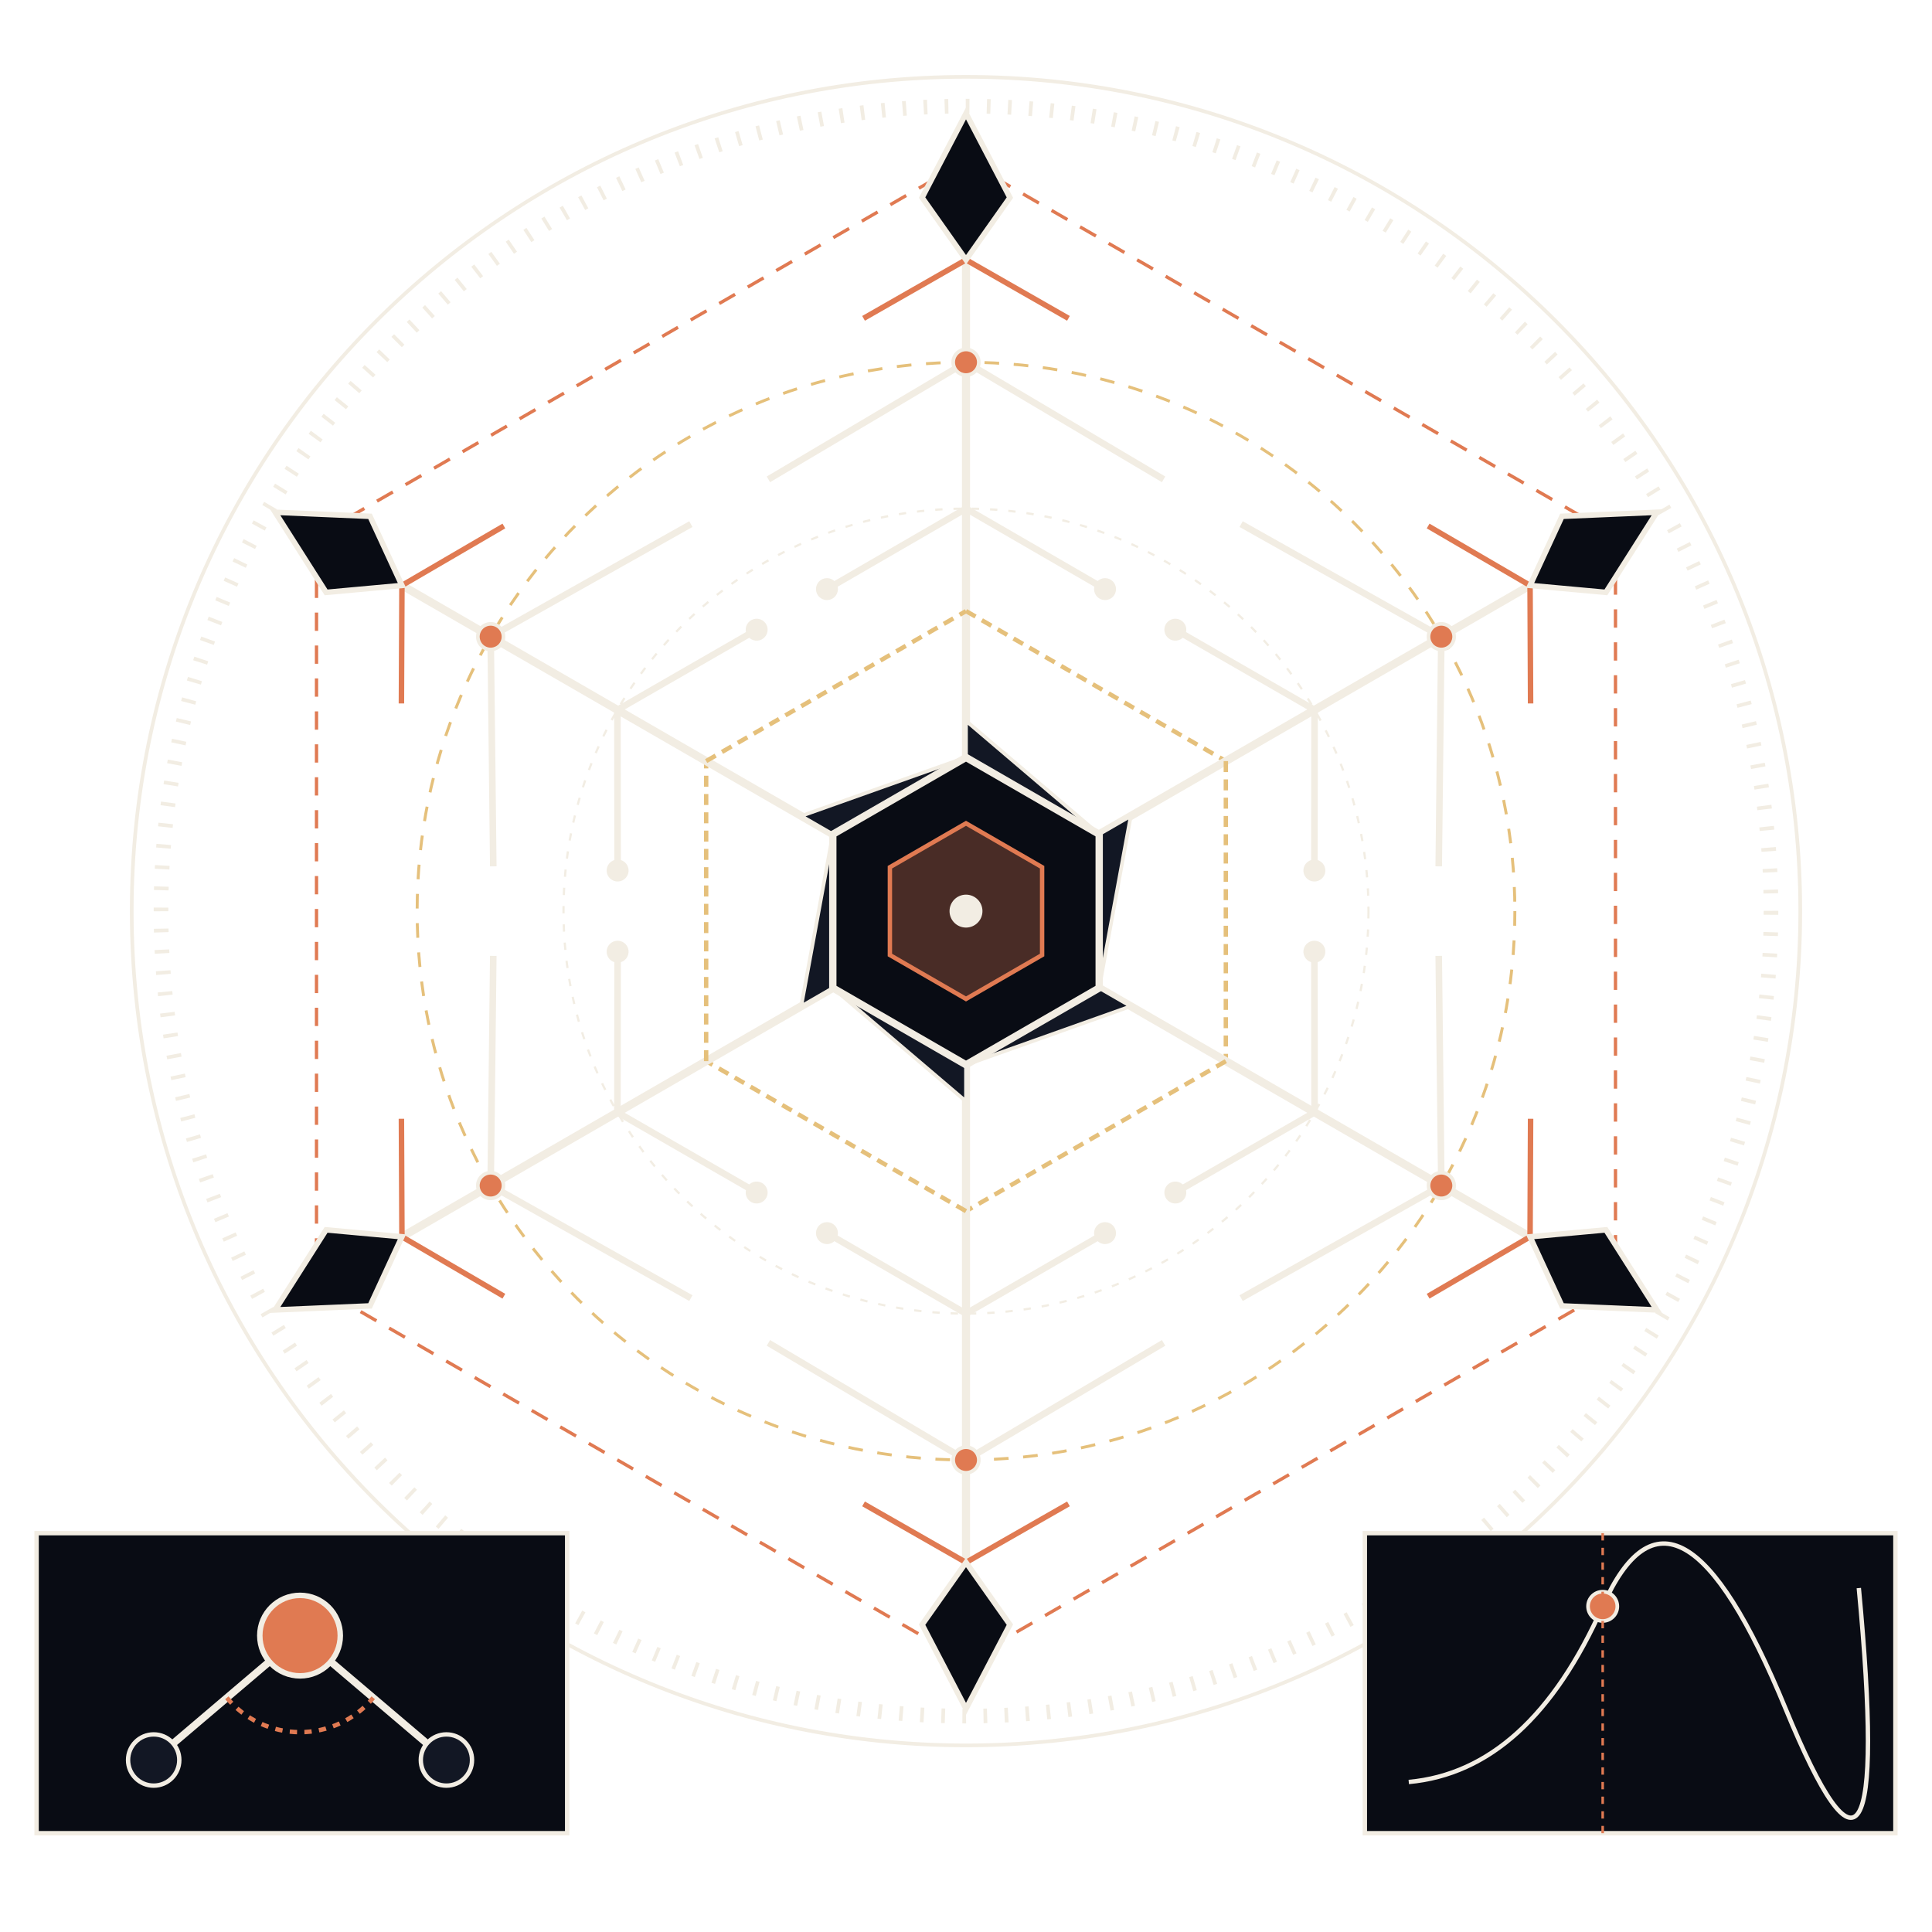
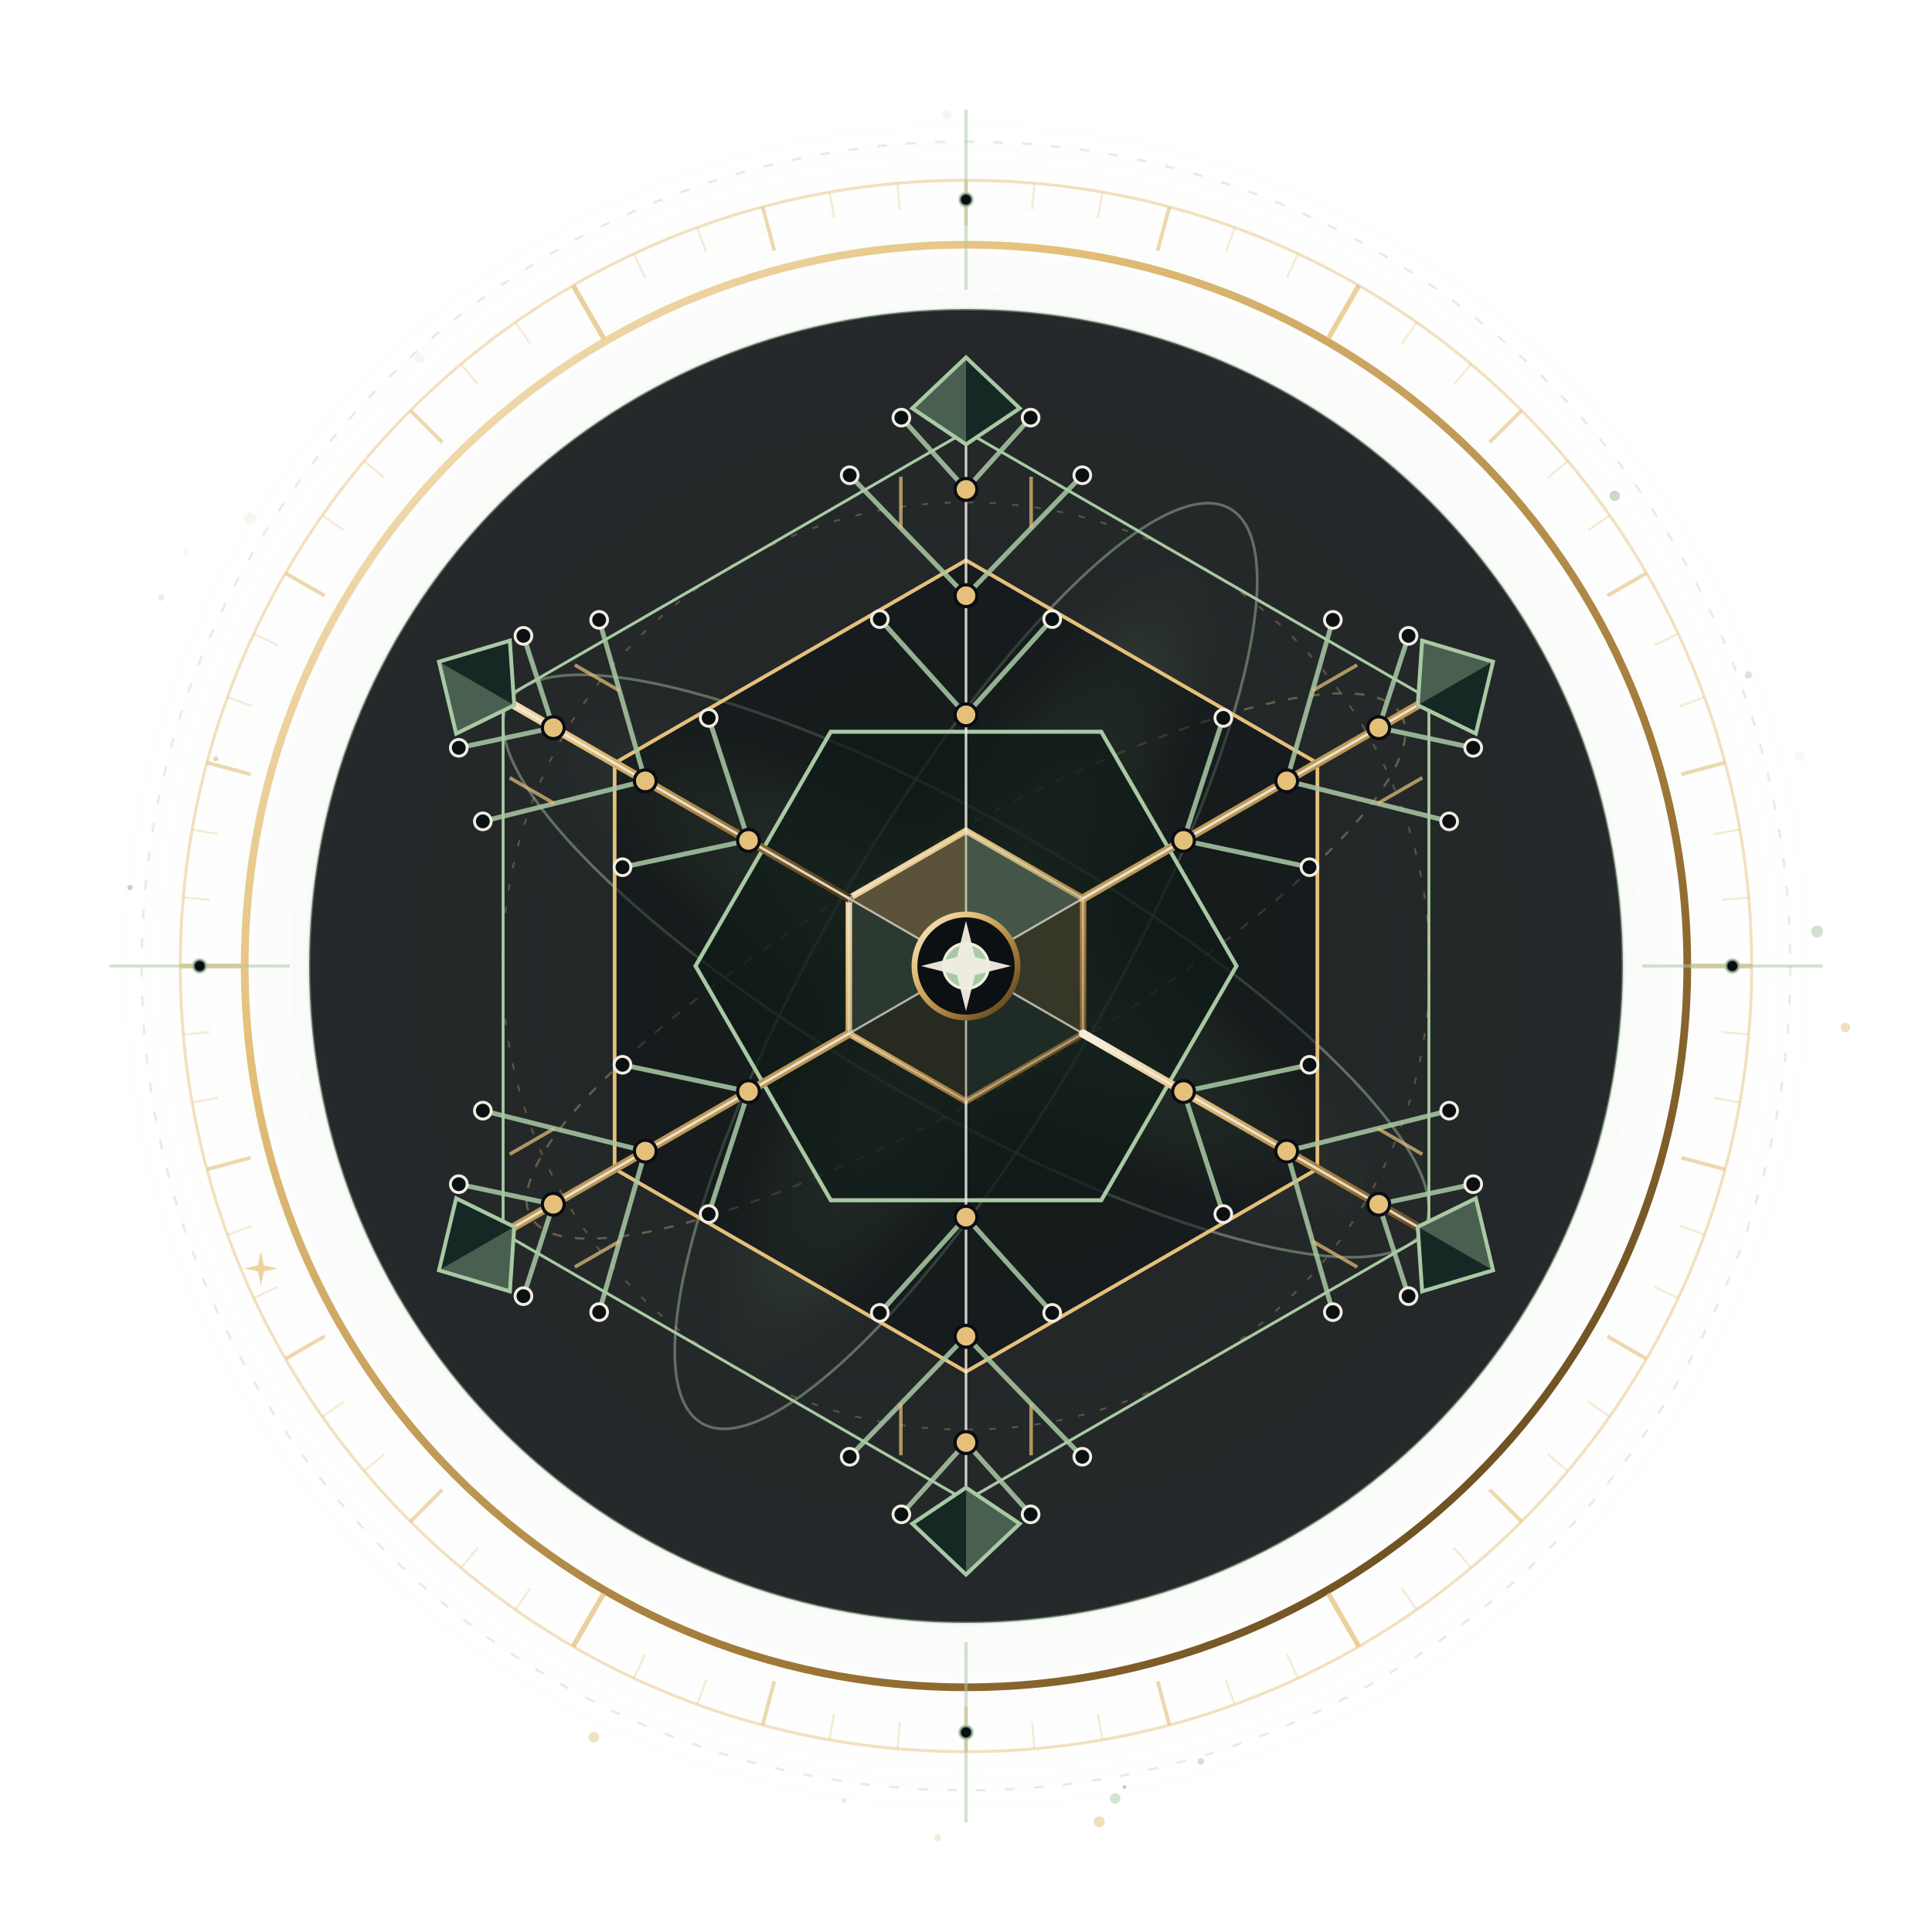
- <svg xmlns="http://www.w3.org/2000/svg" viewBox="36 36 528 528" width="100%" height="100%">
+ <svg xmlns="http://www.w3.org/2000/svg" viewBox="0 0 600 600">
  <defs>
-     <g id="dendrite-arm">
-       <line x1="0" y1="0" x2="0" y2="-205" stroke="#F2EDE3" stroke-width="2.2" />
-       <polygon points="0,-42 36.4,-21 0,-52" fill="#121724" stroke="#F2EDE3" stroke-width="1" />
-       <line x1="0" y1="-82" x2="71" y2="-41" stroke="#E5C07B" stroke-width="1.2" stroke-dasharray="3 2" />
-       <polyline points="-38,-88 0,-110 38,-88" fill="none" stroke="#F2EDE3" stroke-width="1.8" />
-       <polyline points="-54,-118 0,-150 54,-118" fill="none" stroke="#F2EDE3" stroke-width="1.8" />
-       <polyline points="-28,-162 0,-178 28,-162" fill="none" stroke="#E07A52" stroke-width="1.5" />
-       <polygon points="0,-218 12,-195 0,-178 -12,-195" fill="#090C14" stroke="#F2EDE3" stroke-width="1.5" />
-       <circle cx="0" cy="-150" r="3.5" fill="#E07A52" />
-       <circle cx="38" cy="-88" r="2.5" fill="#F2EDE3" />
-       <circle cx="-38" cy="-88" r="2.5" fill="#F2EDE3" />
-     </g>
+     <linearGradient id="dendrite-brass" x1="0%" y1="0%" x2="100%" y2="100%">
+       <stop offset="0%" stop-color="#FAF0DC" />
+       <stop offset="28%" stop-color="#E5C07B" />
+       <stop offset="68%" stop-color="#9E7636" />
+       <stop offset="100%" stop-color="#4A3514" />
+     </linearGradient>
+     <linearGradient id="dendrite-brass-v" x1="0%" y1="0%" x2="0%" y2="100%">
+       <stop offset="0%" stop-color="#F7E8C8" />
+       <stop offset="45%" stop-color="#DFB870" />
+       <stop offset="100%" stop-color="#6F5122" />
+     </linearGradient>
+     <linearGradient id="dendrite-brass-h" x1="0%" y1="50%" x2="100%" y2="50%">
+       <stop offset="0%" stop-color="#6A4D20" />
+       <stop offset="22%" stop-color="#DFB870" />
+       <stop offset="50%" stop-color="#FAF0DC" />
+       <stop offset="78%" stop-color="#C89E54" />
+       <stop offset="100%" stop-color="#533B16" />
+     </linearGradient>
+     <linearGradient id="dendrite-dark-metal" x1="0%" y1="0%" x2="100%" y2="100%">
+       <stop offset="0%" stop-color="#1A2030" />
+       <stop offset="50%" stop-color="#0D111A" />
+       <stop offset="100%" stop-color="#06080D" />
+     </linearGradient>
+     <linearGradient id="dendrite-silver" x1="0%" y1="0%" x2="100%" y2="100%">
+       <stop offset="0%" stop-color="#F2EDE3" />
+       <stop offset="55%" stop-color="#B8B2A6" />
+       <stop offset="100%" stop-color="#56524A" />
+     </linearGradient>
+     <radialGradient id="dendrite-glow-brass" cx="50%" cy="50%" r="50%">
+       <stop offset="0%" stop-color="#E5C07B" stop-opacity="0.28" />
+       <stop offset="48%" stop-color="#E5C07B" stop-opacity="0.09" />
+       <stop offset="100%" stop-color="#E5C07B" stop-opacity="0" />
+     </radialGradient>
+     <radialGradient id="dendrite-glow-cyan" cx="50%" cy="50%" r="50%">
+       <stop offset="0%" stop-color="#8FBFE0" stop-opacity="0.30" />
+       <stop offset="50%" stop-color="#5B8EB3" stop-opacity="0.10" />
+       <stop offset="100%" stop-color="#8FBFE0" stop-opacity="0" />
+     </radialGradient>
+     <radialGradient id="dendrite-glow-sage" cx="50%" cy="50%" r="50%">
+       <stop offset="0%" stop-color="#A9C9A4" stop-opacity="0.28" />
+       <stop offset="50%" stop-color="#6F9A69" stop-opacity="0.09" />
+       <stop offset="100%" stop-color="#A9C9A4" stop-opacity="0" />
+     </radialGradient>
+     <radialGradient id="dendrite-glow-ember" cx="50%" cy="50%" r="50%">
+       <stop offset="0%" stop-color="#E07A52" stop-opacity="0.32" />
+       <stop offset="50%" stop-color="#A84A28" stop-opacity="0.10" />
+       <stop offset="100%" stop-color="#E07A52" stop-opacity="0" />
+     </radialGradient>
+     <pattern id="dendrite-hatch" width="7" height="7" patternUnits="userSpaceOnUse" patternTransform="rotate(35)">
+       <line x1="0" y1="0" x2="0" y2="7" stroke="#E5C07B" stroke-width="0.55" stroke-opacity="0.22" />
+     </pattern>
+     <pattern id="dendrite-hatch-fine" width="5" height="5" patternUnits="userSpaceOnUse" patternTransform="rotate(-40)">
+       <line x1="0" y1="0" x2="0" y2="5" stroke="#F2EDE3" stroke-width="0.45" stroke-opacity="0.16" />
+     </pattern>
+     <filter id="dendrite-softglow" x="-25%" y="-25%" width="150%" height="150%">
+       <feGaussianBlur stdDeviation="3.5" result="b" />
+       <feMerge>
+         <feMergeNode in="b" />
+         <feMergeNode in="SourceGraphic" />
+       </feMerge>
+     </filter>
+     <radialGradient id="dendrite-orbital" cx="50%" cy="50%" r="50%">
+       <stop offset="0%" stop-color="#A9C9A4" stop-opacity="0.38" />
+       <stop offset="65%" stop-color="#6F9A69" stop-opacity="0.14" />
+       <stop offset="100%" stop-color="#090C14" stop-opacity="0" />
+     </radialGradient>
  </defs>
-   <g transform="translate(300, 285)" fill="none" stroke="#F2EDE3">
-     <circle cx="0" cy="0" r="228" stroke-width="1" />
-     <circle cx="0" cy="0" r="220" stroke-width="4" stroke-dasharray="1 4.76" />
-     <circle cx="0" cy="0" r="150" stroke="#E5C07B" stroke-width="0.8" stroke-dasharray="4 4" />
-     <circle cx="0" cy="0" r="110" stroke-width="0.6" stroke-dasharray="2 3" />
-     <polygon points="0,-205 177.5,-102.5 177.5,102.5 0,205 -177.5,102.5 -177.5,-102.5" stroke="#E07A52" stroke-width="0.9" stroke-dasharray="5 4" />
-     <use href="#dendrite-arm" transform="rotate(0)" />
-     <use href="#dendrite-arm" transform="rotate(60)" />
-     <use href="#dendrite-arm" transform="rotate(120)" />
-     <use href="#dendrite-arm" transform="rotate(180)" />
-     <use href="#dendrite-arm" transform="rotate(240)" />
-     <use href="#dendrite-arm" transform="rotate(300)" />
-     <polygon points="0,-42 36.4,-21 36.4,21 0,42 -36.4,21 -36.4,-21" fill="#090C14" stroke="#F2EDE3" stroke-width="2" />
-     <polygon points="0,-24 20.8,-12 20.8,12 0,24 -20.8,12 -20.8,-12" fill="#E07A52" fill-opacity="0.3" stroke="#E07A52" stroke-width="1.2" />
-     <circle cx="0" cy="0" r="4" fill="#F2EDE3" />
+   <circle cx="300" cy="300" r="274" fill="url(#dendrite-glow-sage)" />
+   <circle cx="300" cy="300" r="210" fill="url(#dendrite-glow-brass)" />
+   <circle cx="300" cy="300" r="256" fill="none" stroke="#A9C9A4" stroke-width="0.75" stroke-opacity="0.30" stroke-dasharray="3 6" />
+   <circle cx="300" cy="300" r="244" fill="none" stroke="#E5C07B" stroke-width="0.9" stroke-opacity="0.48" />
+   <circle cx="300" cy="300" r="224" fill="none" stroke="url(#dendrite-brass)" stroke-width="2.4" />
+   <circle cx="300" cy="300" r="204" fill="#080D0F" fill-opacity="0.88" stroke="#A9C9A4" stroke-width="0.8" stroke-opacity="0.42" />
+   <line x1="525" y1="300" x2="544" y2="300" stroke="#E5C07B" stroke-width="1.55" stroke-opacity="0.72" />
+   <line x1="534.98" y1="320.56" x2="543.07" y2="321.27" stroke="#E5C07B" stroke-width="0.65" stroke-opacity="0.32" />
+   <line x1="532.3" y1="340.96" x2="540.29" y2="342.37" stroke="#E5C07B" stroke-width="0.65" stroke-opacity="0.32" />
+   <line x1="522.16" y1="359.53" x2="535.69" y2="363.15" stroke="#E5C07B" stroke-width="1.15" stroke-opacity="0.61" />
+   <line x1="521.65" y1="380.68" x2="529.28" y2="383.45" stroke="#E5C07B" stroke-width="0.65" stroke-opacity="0.32" />
+   <line x1="513.78" y1="399.69" x2="521.14" y2="403.12" stroke="#E5C07B" stroke-width="0.65" stroke-opacity="0.32" />
+   <line x1="499.19" y1="415" x2="511.31" y2="422" stroke="#E5C07B" stroke-width="1.15" stroke-opacity="0.61" />
+   <line x1="493.22" y1="435.3" x2="499.87" y2="439.95" stroke="#E5C07B" stroke-width="0.65" stroke-opacity="0.32" />
+   <line x1="480.69" y1="451.62" x2="486.91" y2="456.84" stroke="#E5C07B" stroke-width="0.65" stroke-opacity="0.32" />
+   <line x1="462.63" y1="462.63" x2="472.53" y2="472.53" stroke="#E5C07B" stroke-width="1.15" stroke-opacity="0.61" />
+   <line x1="451.62" y1="480.69" x2="456.84" y2="486.91" stroke="#E5C07B" stroke-width="0.65" stroke-opacity="0.32" />
+   <line x1="435.3" y1="493.22" x2="439.95" y2="499.87" stroke="#E5C07B" stroke-width="0.65" stroke-opacity="0.32" />
+   <line x1="412.5" y1="494.86" x2="422" y2="511.31" stroke="#E5C07B" stroke-width="1.55" stroke-opacity="0.72" />
+   <line x1="399.69" y1="513.78" x2="403.12" y2="521.14" stroke="#E5C07B" stroke-width="0.65" stroke-opacity="0.32" />
+   <line x1="380.68" y1="521.65" x2="383.45" y2="529.28" stroke="#E5C07B" stroke-width="0.65" stroke-opacity="0.32" />
+   <line x1="359.53" y1="522.16" x2="363.15" y2="535.69" stroke="#E5C07B" stroke-width="1.15" stroke-opacity="0.61" />
+   <line x1="340.96" y1="532.3" x2="342.37" y2="540.29" stroke="#E5C07B" stroke-width="0.65" stroke-opacity="0.32" />
+   <line x1="320.56" y1="534.98" x2="321.27" y2="543.07" stroke="#E5C07B" stroke-width="0.65" stroke-opacity="0.32" />
+   <line x1="300" y1="530" x2="300" y2="544" stroke="#E5C07B" stroke-width="1.15" stroke-opacity="0.61" />
+   <line x1="279.44" y1="534.98" x2="278.73" y2="543.07" stroke="#E5C07B" stroke-width="0.65" stroke-opacity="0.32" />
+   <line x1="259.04" y1="532.3" x2="257.63" y2="540.29" stroke="#E5C07B" stroke-width="0.65" stroke-opacity="0.32" />
+   <line x1="240.47" y1="522.16" x2="236.85" y2="535.69" stroke="#E5C07B" stroke-width="1.15" stroke-opacity="0.61" />
+   <line x1="219.32" y1="521.65" x2="216.55" y2="529.28" stroke="#E5C07B" stroke-width="0.65" stroke-opacity="0.32" />
+   <line x1="200.31" y1="513.78" x2="196.88" y2="521.14" stroke="#E5C07B" stroke-width="0.65" stroke-opacity="0.32" />
+   <line x1="187.5" y1="494.86" x2="178" y2="511.31" stroke="#E5C07B" stroke-width="1.55" stroke-opacity="0.72" />
+   <line x1="164.7" y1="493.22" x2="160.05" y2="499.87" stroke="#E5C07B" stroke-width="0.65" stroke-opacity="0.32" />
+   <line x1="148.38" y1="480.69" x2="143.16" y2="486.91" stroke="#E5C07B" stroke-width="0.65" stroke-opacity="0.32" />
+   <line x1="137.37" y1="462.63" x2="127.47" y2="472.53" stroke="#E5C07B" stroke-width="1.15" stroke-opacity="0.61" />
+   <line x1="119.31" y1="451.62" x2="113.09" y2="456.84" stroke="#E5C07B" stroke-width="0.65" stroke-opacity="0.32" />
+   <line x1="106.78" y1="435.3" x2="100.13" y2="439.95" stroke="#E5C07B" stroke-width="0.65" stroke-opacity="0.32" />
+   <line x1="100.81" y1="415" x2="88.69" y2="422" stroke="#E5C07B" stroke-width="1.15" stroke-opacity="0.61" />
+   <line x1="86.22" y1="399.69" x2="78.86" y2="403.12" stroke="#E5C07B" stroke-width="0.65" stroke-opacity="0.32" />
+   <line x1="78.35" y1="380.68" x2="70.72" y2="383.45" stroke="#E5C07B" stroke-width="0.65" stroke-opacity="0.32" />
+   <line x1="77.84" y1="359.53" x2="64.31" y2="363.15" stroke="#E5C07B" stroke-width="1.15" stroke-opacity="0.61" />
+   <line x1="67.7" y1="340.96" x2="59.71" y2="342.37" stroke="#E5C07B" stroke-width="0.65" stroke-opacity="0.32" />
+   <line x1="65.02" y1="320.56" x2="56.93" y2="321.27" stroke="#E5C07B" stroke-width="0.65" stroke-opacity="0.32" />
+   <line x1="75" y1="300" x2="56" y2="300" stroke="#E5C07B" stroke-width="1.55" stroke-opacity="0.72" />
+   <line x1="65.02" y1="279.44" x2="56.93" y2="278.73" stroke="#E5C07B" stroke-width="0.65" stroke-opacity="0.32" />
+   <line x1="67.7" y1="259.04" x2="59.71" y2="257.63" stroke="#E5C07B" stroke-width="0.65" stroke-opacity="0.32" />
+   <line x1="77.84" y1="240.47" x2="64.31" y2="236.85" stroke="#E5C07B" stroke-width="1.15" stroke-opacity="0.61" />
+   <line x1="78.35" y1="219.32" x2="70.72" y2="216.55" stroke="#E5C07B" stroke-width="0.65" stroke-opacity="0.32" />
+   <line x1="86.22" y1="200.31" x2="78.86" y2="196.88" stroke="#E5C07B" stroke-width="0.65" stroke-opacity="0.32" />
+   <line x1="100.81" y1="185" x2="88.69" y2="178" stroke="#E5C07B" stroke-width="1.15" stroke-opacity="0.61" />
+   <line x1="106.78" y1="164.7" x2="100.13" y2="160.05" stroke="#E5C07B" stroke-width="0.65" stroke-opacity="0.32" />
+   <line x1="119.31" y1="148.38" x2="113.09" y2="143.16" stroke="#E5C07B" stroke-width="0.65" stroke-opacity="0.32" />
+   <line x1="137.37" y1="137.37" x2="127.47" y2="127.47" stroke="#E5C07B" stroke-width="1.15" stroke-opacity="0.61" />
+   <line x1="148.38" y1="119.31" x2="143.16" y2="113.09" stroke="#E5C07B" stroke-width="0.65" stroke-opacity="0.32" />
+   <line x1="164.7" y1="106.78" x2="160.05" y2="100.13" stroke="#E5C07B" stroke-width="0.65" stroke-opacity="0.32" />
+   <line x1="187.5" y1="105.14" x2="178" y2="88.69" stroke="#E5C07B" stroke-width="1.55" stroke-opacity="0.72" />
+   <line x1="200.31" y1="86.22" x2="196.88" y2="78.86" stroke="#E5C07B" stroke-width="0.65" stroke-opacity="0.32" />
+   <line x1="219.32" y1="78.35" x2="216.55" y2="70.72" stroke="#E5C07B" stroke-width="0.65" stroke-opacity="0.32" />
+   <line x1="240.47" y1="77.84" x2="236.85" y2="64.31" stroke="#E5C07B" stroke-width="1.15" stroke-opacity="0.61" />
+   <line x1="259.04" y1="67.7" x2="257.63" y2="59.71" stroke="#E5C07B" stroke-width="0.65" stroke-opacity="0.32" />
+   <line x1="279.44" y1="65.02" x2="278.73" y2="56.93" stroke="#E5C07B" stroke-width="0.65" stroke-opacity="0.32" />
+   <line x1="300" y1="70" x2="300" y2="56" stroke="#E5C07B" stroke-width="1.15" stroke-opacity="0.61" />
+   <line x1="320.56" y1="65.02" x2="321.27" y2="56.93" stroke="#E5C07B" stroke-width="0.65" stroke-opacity="0.32" />
+   <line x1="340.96" y1="67.7" x2="342.37" y2="59.71" stroke="#E5C07B" stroke-width="0.65" stroke-opacity="0.32" />
+   <line x1="359.53" y1="77.84" x2="363.15" y2="64.31" stroke="#E5C07B" stroke-width="1.15" stroke-opacity="0.61" />
+   <line x1="380.68" y1="78.35" x2="383.45" y2="70.72" stroke="#E5C07B" stroke-width="0.65" stroke-opacity="0.32" />
+   <line x1="399.69" y1="86.22" x2="403.12" y2="78.86" stroke="#E5C07B" stroke-width="0.65" stroke-opacity="0.32" />
+   <line x1="412.5" y1="105.14" x2="422" y2="88.69" stroke="#E5C07B" stroke-width="1.55" stroke-opacity="0.72" />
+   <line x1="435.3" y1="106.78" x2="439.95" y2="100.13" stroke="#E5C07B" stroke-width="0.65" stroke-opacity="0.32" />
+   <line x1="451.62" y1="119.31" x2="456.84" y2="113.09" stroke="#E5C07B" stroke-width="0.65" stroke-opacity="0.32" />
+   <line x1="462.63" y1="137.37" x2="472.53" y2="127.47" stroke="#E5C07B" stroke-width="1.15" stroke-opacity="0.61" />
+   <line x1="480.69" y1="148.38" x2="486.91" y2="143.16" stroke="#E5C07B" stroke-width="0.65" stroke-opacity="0.32" />
+   <line x1="493.22" y1="164.7" x2="499.87" y2="160.05" stroke="#E5C07B" stroke-width="0.65" stroke-opacity="0.32" />
+   <line x1="499.19" y1="185" x2="511.31" y2="178" stroke="#E5C07B" stroke-width="1.15" stroke-opacity="0.61" />
+   <line x1="513.78" y1="200.31" x2="521.14" y2="196.88" stroke="#E5C07B" stroke-width="0.65" stroke-opacity="0.32" />
+   <line x1="521.65" y1="219.32" x2="529.28" y2="216.55" stroke="#E5C07B" stroke-width="0.65" stroke-opacity="0.32" />
+   <line x1="522.16" y1="240.47" x2="535.69" y2="236.85" stroke="#E5C07B" stroke-width="1.15" stroke-opacity="0.61" />
+   <line x1="532.3" y1="259.04" x2="540.29" y2="257.63" stroke="#E5C07B" stroke-width="0.65" stroke-opacity="0.32" />
+   <line x1="534.98" y1="279.44" x2="543.07" y2="278.73" stroke="#E5C07B" stroke-width="0.65" stroke-opacity="0.32" />
+   <line x1="510" y1="300" x2="566" y2="300" stroke="#A9C9A4" stroke-width="1" stroke-opacity="0.52" />
+   <circle cx="538" cy="300" r="2" fill="#090C14" stroke="#A9C9A4" stroke-width="0.9" stroke-opacity="0.68" />
+   <line x1="300" y1="510" x2="300" y2="566" stroke="#A9C9A4" stroke-width="1" stroke-opacity="0.52" />
+   <circle cx="300" cy="538" r="2" fill="#090C14" stroke="#A9C9A4" stroke-width="0.9" stroke-opacity="0.68" />
+   <line x1="90" y1="300" x2="34" y2="300" stroke="#A9C9A4" stroke-width="1" stroke-opacity="0.52" />
+   <circle cx="62" cy="300" r="2" fill="#090C14" stroke="#A9C9A4" stroke-width="0.9" stroke-opacity="0.68" />
+   <line x1="300" y1="90" x2="300" y2="34" stroke="#A9C9A4" stroke-width="1" stroke-opacity="0.52" />
+   <circle cx="300" cy="62" r="2" fill="#090C14" stroke="#A9C9A4" stroke-width="0.9" stroke-opacity="0.68" />
+   <circle cx="564.32" cy="289.31" r="1.85" fill="#A9C9A4" fill-opacity="0.52" />
+   <circle cx="291.13" cy="570.71" r="1.08" fill="#E5C07B" fill-opacity="0.29" />
+   <circle cx="501.48" cy="153.97" r="1.61" fill="#A9C9A4" fill-opacity="0.66" />
+   <circle cx="40.38" cy="275.63" r="0.8" fill="#A9C9A4" fill-opacity="0.76" />
+   <circle cx="184.43" cy="539.51" r="1.67" fill="#E5C07B" fill-opacity="0.45" />
+   <circle cx="573.1" cy="319.1" r="1.46" fill="#E5C07B" fill-opacity="0.52" />
+   <circle cx="558.79" cy="234.94" r="1.63" fill="#F2EDE3" fill-opacity="0.31" />
+   <circle cx="67.05" cy="235.67" r="0.77" fill="#E5C07B" fill-opacity="0.65" />
+   <circle cx="262.18" cy="559.19" r="0.72" fill="#E5C07B" fill-opacity="0.36" />
+   <circle cx="130.23" cy="111.38" r="1.54" fill="#F2EDE3" fill-opacity="0.53" />
+   <circle cx="542.96" cy="209.64" r="1.13" fill="#A9C9A4" fill-opacity="0.45" />
+   <circle cx="57.36" cy="171.47" r="0.89" fill="#F2EDE3" fill-opacity="0.4" />
+   <circle cx="341.36" cy="565.78" r="1.69" fill="#E5C07B" fill-opacity="0.55" />
+   <circle cx="372.93" cy="546.98" r="1.02" fill="#A9C9A4" fill-opacity="0.52" />
+   <circle cx="349.21" cy="555" r="0.63" fill="#A9C9A4" fill-opacity="0.78" />
+   <circle cx="346.31" cy="558.52" r="1.63" fill="#A9C9A4" fill-opacity="0.5" />
+   <circle cx="293.96" cy="35.66" r="1.38" fill="#F2EDE3" fill-opacity="0.54" />
+   <polygon points="81.01,388.66 81.95,392.97 86.26,393.91 81.95,394.84 81.01,399.16 80.07,394.84 75.76,393.91 80.07,392.97" fill="#E5C07B" fill-opacity="0.706" />
+   <circle cx="50.08" cy="185.58" r="0.99" fill="#A9C9A4" fill-opacity="0.28" />
+   <circle cx="77.61" cy="160.98" r="1.86" fill="#F2EDE3" fill-opacity="0.53" />
+   <g transform="rotate(30 300 300)">
+     <ellipse cx="300" cy="300" rx="164" ry="44" fill="url(#dendrite-orbital)" stroke="#A9C9A4" stroke-width="0.85" stroke-opacity="0.45" />
+     <ellipse cx="300" cy="300" rx="44" ry="164" fill="url(#dendrite-orbital)" stroke="#A9C9A4" stroke-width="0.85" stroke-opacity="0.45" />
  </g>
-   <g transform="translate(46, 455)">
-     <rect x="0" y="0" width="145" height="82" fill="#090C14" stroke="#F2EDE3" stroke-width="1.2" />
-     <line x1="72" y1="28" x2="32" y2="62" stroke="#F2EDE3" stroke-width="2" />
-     <line x1="72" y1="28" x2="112" y2="62" stroke="#F2EDE3" stroke-width="2" />
-     <path d="M 52 45 A 26 26 0 0 0 92 45" fill="none" stroke="#E07A52" stroke-width="1.2" stroke-dasharray="2 2" />
-     <circle cx="72" cy="28" r="11" fill="#E07A52" stroke="#F2EDE3" stroke-width="1.5" />
-     <circle cx="32" cy="62" r="7" fill="#121724" stroke="#F2EDE3" stroke-width="1.2" />
-     <circle cx="112" cy="62" r="7" fill="#121724" stroke="#F2EDE3" stroke-width="1.2" />
+   <ellipse cx="300" cy="300" rx="156" ry="38" transform="rotate(-30 300 300)" fill="none" stroke="#E5C07B" stroke-width="0.7" stroke-opacity="0.35" stroke-dasharray="3 4" />
+   <polygon points="300,134 443.76,217 443.76,383 300,466 156.24,383 156.24,217" fill="none" fill-opacity="0.4" stroke="#A9C9A4" stroke-width="0.9" />
+   <polygon points="300,174 409.12,237 409.12,363 300,426 190.88,363 190.88,237" fill="#0A1012" fill-opacity="0.5" stroke="#E5C07B" stroke-width="1.15" />
+   <polygon points="342,227.25 384,300 342,372.75 258,372.75 216,300 258,227.25" fill="#0F1B18" fill-opacity="0.65" stroke="#A9C9A4" stroke-width="1.25" />
+   <polygon points="300,258 336.37,279 336.37,321 300,342 263.63,321 263.63,279" fill="#0C1414" fill-opacity="0.92" stroke="url(#dendrite-brass)" stroke-width="2" />
+   <circle cx="300" cy="300" r="144" fill="none" stroke="#E5C07B" stroke-width="0.6" stroke-opacity="0.28" stroke-dasharray="2 5" />
+   <g>
+     <line x1="300" y1="258" x2="300" y2="122" stroke="url(#dendrite-brass)" stroke-width="2.6" stroke-linecap="round" />
+     <line x1="300" y1="258" x2="300" y2="122" stroke="#F2EDE3" stroke-width="0.8" stroke-opacity="0.85" />
+     <line x1="300" y1="222" x2="273.23" y2="192.27" stroke="#A9C9A4" stroke-width="1.5" stroke-opacity="0.86" stroke-linecap="round" />
+     <circle cx="273.23" cy="192.27" r="2.6" fill="#0B1112" stroke="#F2EDE3" stroke-width="0.9" />
+     <line x1="300" y1="222" x2="326.77" y2="192.27" stroke="#A9C9A4" stroke-width="1.5" stroke-opacity="0.86" stroke-linecap="round" />
+     <circle cx="326.77" cy="192.27" r="2.6" fill="#0B1112" stroke="#F2EDE3" stroke-width="0.9" />
+     <circle cx="300" cy="222" r="3.4" fill="#E5C07B" stroke="#090C14" stroke-width="1" />
+     <line x1="300" y1="185" x2="263.88" y2="147.59" stroke="#A9C9A4" stroke-width="1.5" stroke-opacity="0.86" stroke-linecap="round" />
+     <line x1="279.77" y1="164.05" x2="279.77" y2="148.05" stroke="#E5C07B" stroke-width="1.1" stroke-opacity="0.72" />
+     <circle cx="263.88" cy="147.59" r="2.6" fill="#0B1112" stroke="#F2EDE3" stroke-width="0.9" />
+     <line x1="300" y1="185" x2="336.12" y2="147.59" stroke="#A9C9A4" stroke-width="1.5" stroke-opacity="0.86" stroke-linecap="round" />
+     <line x1="320.23" y1="164.05" x2="320.23" y2="148.05" stroke="#E5C07B" stroke-width="1.1" stroke-opacity="0.72" />
+     <circle cx="336.12" cy="147.59" r="2.6" fill="#0B1112" stroke="#F2EDE3" stroke-width="0.9" />
+     <circle cx="300" cy="185" r="3.4" fill="#E5C07B" stroke="#090C14" stroke-width="1" />
+     <line x1="300" y1="152" x2="279.93" y2="129.71" stroke="#A9C9A4" stroke-width="1.5" stroke-opacity="0.86" stroke-linecap="round" />
+     <circle cx="279.93" cy="129.71" r="2.6" fill="#0B1112" stroke="#F2EDE3" stroke-width="0.9" />
+     <line x1="300" y1="152" x2="320.07" y2="129.71" stroke="#A9C9A4" stroke-width="1.5" stroke-opacity="0.86" stroke-linecap="round" />
+     <circle cx="320.07" cy="129.71" r="2.6" fill="#0B1112" stroke="#F2EDE3" stroke-width="0.9" />
+     <circle cx="300" cy="152" r="3.4" fill="#E5C07B" stroke="#090C14" stroke-width="1" />
+     <polygon points="300,111 283.32,126.8 300,138 316.68,126.8" fill="#162824" stroke="#A9C9A4" stroke-width="1.2" />
+     <polygon points="300,111 283.32,126.8 300,138" fill="#A9C9A4" fill-opacity="0.35" />
+     <line x1="336.37" y1="279" x2="454.15" y2="211" stroke="url(#dendrite-brass)" stroke-width="2.6" stroke-linecap="round" />
+     <line x1="336.37" y1="279" x2="454.15" y2="211" stroke="#F2EDE3" stroke-width="0.8" stroke-opacity="0.85" />
+     <line x1="367.55" y1="261" x2="379.91" y2="222.96" stroke="#A9C9A4" stroke-width="1.5" stroke-opacity="0.86" stroke-linecap="round" />
+     <circle cx="379.91" cy="222.96" r="2.6" fill="#0B1112" stroke="#F2EDE3" stroke-width="0.9" />
+     <line x1="367.55" y1="261" x2="406.68" y2="269.32" stroke="#A9C9A4" stroke-width="1.5" stroke-opacity="0.86" stroke-linecap="round" />
+     <circle cx="406.68" cy="269.32" r="2.6" fill="#0B1112" stroke="#F2EDE3" stroke-width="0.9" />
+     <circle cx="367.55" cy="261" r="3.4" fill="#E5C07B" stroke="#090C14" stroke-width="1" />
+     <line x1="399.59" y1="242.5" x2="413.93" y2="192.51" stroke="#A9C9A4" stroke-width="1.5" stroke-opacity="0.86" stroke-linecap="round" />
+     <line x1="407.62" y1="214.51" x2="421.48" y2="206.51" stroke="#E5C07B" stroke-width="1.1" stroke-opacity="0.72" />
+     <circle cx="413.93" cy="192.51" r="2.6" fill="#0B1112" stroke="#F2EDE3" stroke-width="0.9" />
+     <line x1="399.59" y1="242.5" x2="450.05" y2="255.08" stroke="#A9C9A4" stroke-width="1.5" stroke-opacity="0.86" stroke-linecap="round" />
+     <line x1="427.85" y1="249.54" x2="441.7" y2="241.54" stroke="#E5C07B" stroke-width="1.1" stroke-opacity="0.72" />
+     <circle cx="450.05" cy="255.08" r="2.6" fill="#0B1112" stroke="#F2EDE3" stroke-width="0.9" />
+     <circle cx="399.59" cy="242.5" r="3.4" fill="#E5C07B" stroke="#090C14" stroke-width="1" />
+     <line x1="428.17" y1="226" x2="437.44" y2="197.47" stroke="#A9C9A4" stroke-width="1.5" stroke-opacity="0.86" stroke-linecap="round" />
+     <circle cx="437.44" cy="197.47" r="2.6" fill="#0B1112" stroke="#F2EDE3" stroke-width="0.9" />
+     <line x1="428.17" y1="226" x2="457.52" y2="232.24" stroke="#A9C9A4" stroke-width="1.5" stroke-opacity="0.86" stroke-linecap="round" />
+     <circle cx="457.52" cy="232.24" r="2.6" fill="#0B1112" stroke="#F2EDE3" stroke-width="0.9" />
+     <circle cx="428.17" cy="226" r="3.4" fill="#E5C07B" stroke="#090C14" stroke-width="1" />
+     <polygon points="463.68,205.5 441.66,198.96 440.3,219 458.33,227.84" fill="#162824" stroke="#A9C9A4" stroke-width="1.2" />
+     <polygon points="463.68,205.5 441.66,198.96 440.3,219" fill="#A9C9A4" fill-opacity="0.35" />
+     <line x1="336.37" y1="321" x2="454.15" y2="389" stroke="url(#dendrite-brass)" stroke-width="2.6" stroke-linecap="round" />
+     <line x1="336.37" y1="321" x2="454.15" y2="389" stroke="#F2EDE3" stroke-width="0.8" stroke-opacity="0.85" />
+     <line x1="367.55" y1="339" x2="406.68" y2="330.68" stroke="#A9C9A4" stroke-width="1.5" stroke-opacity="0.86" stroke-linecap="round" />
+     <circle cx="406.68" cy="330.68" r="2.6" fill="#0B1112" stroke="#F2EDE3" stroke-width="0.9" />
+     <line x1="367.55" y1="339" x2="379.91" y2="377.04" stroke="#A9C9A4" stroke-width="1.5" stroke-opacity="0.86" stroke-linecap="round" />
+     <circle cx="379.91" cy="377.04" r="2.6" fill="#0B1112" stroke="#F2EDE3" stroke-width="0.9" />
+     <circle cx="367.55" cy="339" r="3.4" fill="#E5C07B" stroke="#090C14" stroke-width="1" />
+     <line x1="399.59" y1="357.5" x2="450.05" y2="344.92" stroke="#A9C9A4" stroke-width="1.5" stroke-opacity="0.86" stroke-linecap="round" />
+     <line x1="427.85" y1="350.46" x2="441.7" y2="358.46" stroke="#E5C07B" stroke-width="1.1" stroke-opacity="0.72" />
+     <circle cx="450.05" cy="344.92" r="2.6" fill="#0B1112" stroke="#F2EDE3" stroke-width="0.9" />
+     <line x1="399.59" y1="357.5" x2="413.93" y2="407.49" stroke="#A9C9A4" stroke-width="1.5" stroke-opacity="0.86" stroke-linecap="round" />
+     <line x1="407.62" y1="385.49" x2="421.48" y2="393.49" stroke="#E5C07B" stroke-width="1.1" stroke-opacity="0.72" />
+     <circle cx="413.93" cy="407.49" r="2.6" fill="#0B1112" stroke="#F2EDE3" stroke-width="0.9" />
+     <circle cx="399.59" cy="357.5" r="3.4" fill="#E5C07B" stroke="#090C14" stroke-width="1" />
+     <line x1="428.17" y1="374" x2="457.52" y2="367.76" stroke="#A9C9A4" stroke-width="1.5" stroke-opacity="0.86" stroke-linecap="round" />
+     <circle cx="457.52" cy="367.76" r="2.6" fill="#0B1112" stroke="#F2EDE3" stroke-width="0.9" />
+     <line x1="428.17" y1="374" x2="437.44" y2="402.53" stroke="#A9C9A4" stroke-width="1.5" stroke-opacity="0.86" stroke-linecap="round" />
+     <circle cx="437.44" cy="402.53" r="2.6" fill="#0B1112" stroke="#F2EDE3" stroke-width="0.9" />
+     <circle cx="428.17" cy="374" r="3.4" fill="#E5C07B" stroke="#090C14" stroke-width="1" />
+     <polygon points="463.68,394.5 458.33,372.16 440.3,381 441.66,401.04" fill="#162824" stroke="#A9C9A4" stroke-width="1.2" />
+     <polygon points="463.68,394.5 458.33,372.16 440.3,381" fill="#A9C9A4" fill-opacity="0.35" />
+     <line x1="300" y1="342" x2="300" y2="478" stroke="url(#dendrite-brass)" stroke-width="2.6" stroke-linecap="round" />
+     <line x1="300" y1="342" x2="300" y2="478" stroke="#F2EDE3" stroke-width="0.8" stroke-opacity="0.85" />
+     <line x1="300" y1="378" x2="326.77" y2="407.73" stroke="#A9C9A4" stroke-width="1.5" stroke-opacity="0.86" stroke-linecap="round" />
+     <circle cx="326.77" cy="407.73" r="2.6" fill="#0B1112" stroke="#F2EDE3" stroke-width="0.9" />
+     <line x1="300" y1="378" x2="273.23" y2="407.73" stroke="#A9C9A4" stroke-width="1.5" stroke-opacity="0.86" stroke-linecap="round" />
+     <circle cx="273.23" cy="407.73" r="2.6" fill="#0B1112" stroke="#F2EDE3" stroke-width="0.9" />
+     <circle cx="300" cy="378" r="3.4" fill="#E5C07B" stroke="#090C14" stroke-width="1" />
+     <line x1="300" y1="415" x2="336.12" y2="452.41" stroke="#A9C9A4" stroke-width="1.5" stroke-opacity="0.86" stroke-linecap="round" />
+     <line x1="320.23" y1="435.95" x2="320.23" y2="451.95" stroke="#E5C07B" stroke-width="1.1" stroke-opacity="0.72" />
+     <circle cx="336.12" cy="452.41" r="2.6" fill="#0B1112" stroke="#F2EDE3" stroke-width="0.9" />
+     <line x1="300" y1="415" x2="263.88" y2="452.41" stroke="#A9C9A4" stroke-width="1.5" stroke-opacity="0.86" stroke-linecap="round" />
+     <line x1="279.77" y1="435.95" x2="279.77" y2="451.95" stroke="#E5C07B" stroke-width="1.1" stroke-opacity="0.72" />
+     <circle cx="263.88" cy="452.41" r="2.6" fill="#0B1112" stroke="#F2EDE3" stroke-width="0.9" />
+     <circle cx="300" cy="415" r="3.4" fill="#E5C07B" stroke="#090C14" stroke-width="1" />
+     <line x1="300" y1="448" x2="320.07" y2="470.29" stroke="#A9C9A4" stroke-width="1.5" stroke-opacity="0.86" stroke-linecap="round" />
+     <circle cx="320.07" cy="470.29" r="2.6" fill="#0B1112" stroke="#F2EDE3" stroke-width="0.9" />
+     <line x1="300" y1="448" x2="279.93" y2="470.29" stroke="#A9C9A4" stroke-width="1.5" stroke-opacity="0.86" stroke-linecap="round" />
+     <circle cx="279.93" cy="470.29" r="2.6" fill="#0B1112" stroke="#F2EDE3" stroke-width="0.9" />
+     <circle cx="300" cy="448" r="3.4" fill="#E5C07B" stroke="#090C14" stroke-width="1" />
+     <polygon points="300,489 316.68,473.2 300,462 283.32,473.2" fill="#162824" stroke="#A9C9A4" stroke-width="1.2" />
+     <polygon points="300,489 316.68,473.2 300,462" fill="#A9C9A4" fill-opacity="0.35" />
+     <line x1="263.63" y1="321" x2="145.85" y2="389" stroke="url(#dendrite-brass)" stroke-width="2.6" stroke-linecap="round" />
+     <line x1="263.63" y1="321" x2="145.85" y2="389" stroke="#F2EDE3" stroke-width="0.8" stroke-opacity="0.85" />
+     <line x1="232.45" y1="339" x2="220.09" y2="377.04" stroke="#A9C9A4" stroke-width="1.5" stroke-opacity="0.86" stroke-linecap="round" />
+     <circle cx="220.09" cy="377.04" r="2.6" fill="#0B1112" stroke="#F2EDE3" stroke-width="0.9" />
+     <line x1="232.45" y1="339" x2="193.32" y2="330.68" stroke="#A9C9A4" stroke-width="1.5" stroke-opacity="0.86" stroke-linecap="round" />
+     <circle cx="193.32" cy="330.68" r="2.6" fill="#0B1112" stroke="#F2EDE3" stroke-width="0.9" />
+     <circle cx="232.45" cy="339" r="3.4" fill="#E5C07B" stroke="#090C14" stroke-width="1" />
+     <line x1="200.41" y1="357.5" x2="186.07" y2="407.49" stroke="#A9C9A4" stroke-width="1.5" stroke-opacity="0.86" stroke-linecap="round" />
+     <line x1="192.38" y1="385.49" x2="178.52" y2="393.49" stroke="#E5C07B" stroke-width="1.1" stroke-opacity="0.72" />
+     <circle cx="186.07" cy="407.49" r="2.6" fill="#0B1112" stroke="#F2EDE3" stroke-width="0.9" />
+     <line x1="200.41" y1="357.5" x2="149.95" y2="344.92" stroke="#A9C9A4" stroke-width="1.5" stroke-opacity="0.86" stroke-linecap="round" />
+     <line x1="172.15" y1="350.46" x2="158.3" y2="358.46" stroke="#E5C07B" stroke-width="1.1" stroke-opacity="0.72" />
+     <circle cx="149.95" cy="344.92" r="2.6" fill="#0B1112" stroke="#F2EDE3" stroke-width="0.9" />
+     <circle cx="200.41" cy="357.5" r="3.4" fill="#E5C07B" stroke="#090C14" stroke-width="1" />
+     <line x1="171.83" y1="374" x2="162.56" y2="402.53" stroke="#A9C9A4" stroke-width="1.5" stroke-opacity="0.86" stroke-linecap="round" />
+     <circle cx="162.56" cy="402.53" r="2.6" fill="#0B1112" stroke="#F2EDE3" stroke-width="0.9" />
+     <line x1="171.83" y1="374" x2="142.48" y2="367.76" stroke="#A9C9A4" stroke-width="1.5" stroke-opacity="0.86" stroke-linecap="round" />
+     <circle cx="142.48" cy="367.76" r="2.6" fill="#0B1112" stroke="#F2EDE3" stroke-width="0.9" />
+     <circle cx="171.83" cy="374" r="3.4" fill="#E5C07B" stroke="#090C14" stroke-width="1" />
+     <polygon points="136.32,394.5 158.34,401.04 159.7,381 141.67,372.16" fill="#162824" stroke="#A9C9A4" stroke-width="1.2" />
+     <polygon points="136.32,394.5 158.34,401.04 159.7,381" fill="#A9C9A4" fill-opacity="0.35" />
+     <line x1="263.63" y1="279" x2="145.85" y2="211" stroke="url(#dendrite-brass)" stroke-width="2.6" stroke-linecap="round" />
+     <line x1="263.63" y1="279" x2="145.85" y2="211" stroke="#F2EDE3" stroke-width="0.8" stroke-opacity="0.85" />
+     <line x1="232.45" y1="261" x2="193.32" y2="269.32" stroke="#A9C9A4" stroke-width="1.5" stroke-opacity="0.86" stroke-linecap="round" />
+     <circle cx="193.32" cy="269.32" r="2.6" fill="#0B1112" stroke="#F2EDE3" stroke-width="0.9" />
+     <line x1="232.45" y1="261" x2="220.09" y2="222.96" stroke="#A9C9A4" stroke-width="1.5" stroke-opacity="0.86" stroke-linecap="round" />
+     <circle cx="220.09" cy="222.96" r="2.6" fill="#0B1112" stroke="#F2EDE3" stroke-width="0.9" />
+     <circle cx="232.45" cy="261" r="3.4" fill="#E5C07B" stroke="#090C14" stroke-width="1" />
+     <line x1="200.41" y1="242.5" x2="149.95" y2="255.08" stroke="#A9C9A4" stroke-width="1.5" stroke-opacity="0.86" stroke-linecap="round" />
+     <line x1="172.15" y1="249.54" x2="158.3" y2="241.54" stroke="#E5C07B" stroke-width="1.1" stroke-opacity="0.72" />
+     <circle cx="149.95" cy="255.08" r="2.6" fill="#0B1112" stroke="#F2EDE3" stroke-width="0.9" />
+     <line x1="200.41" y1="242.5" x2="186.07" y2="192.51" stroke="#A9C9A4" stroke-width="1.5" stroke-opacity="0.86" stroke-linecap="round" />
+     <line x1="192.38" y1="214.51" x2="178.52" y2="206.51" stroke="#E5C07B" stroke-width="1.1" stroke-opacity="0.72" />
+     <circle cx="186.07" cy="192.51" r="2.6" fill="#0B1112" stroke="#F2EDE3" stroke-width="0.9" />
+     <circle cx="200.41" cy="242.5" r="3.4" fill="#E5C07B" stroke="#090C14" stroke-width="1" />
+     <line x1="171.83" y1="226" x2="142.48" y2="232.24" stroke="#A9C9A4" stroke-width="1.5" stroke-opacity="0.86" stroke-linecap="round" />
+     <circle cx="142.48" cy="232.24" r="2.6" fill="#0B1112" stroke="#F2EDE3" stroke-width="0.9" />
+     <line x1="171.83" y1="226" x2="162.56" y2="197.47" stroke="#A9C9A4" stroke-width="1.5" stroke-opacity="0.86" stroke-linecap="round" />
+     <circle cx="162.56" cy="197.47" r="2.6" fill="#0B1112" stroke="#F2EDE3" stroke-width="0.9" />
+     <circle cx="171.83" cy="226" r="3.4" fill="#E5C07B" stroke="#090C14" stroke-width="1" />
+     <polygon points="136.32,205.5 141.67,227.84 159.7,219 158.34,198.96" fill="#162824" stroke="#A9C9A4" stroke-width="1.2" />
+     <polygon points="136.32,205.5 141.67,227.84 159.7,219" fill="#A9C9A4" fill-opacity="0.35" />
  </g>
-   <g transform="translate(409, 455)" fill="none" stroke="#F2EDE3">
-     <rect x="0" y="0" width="145" height="82" fill="#090C14" stroke-width="1.2" />
-     <path d="M 12 68 Q 45 65, 65 20 T 115 48 T 135 15" stroke="#F2EDE3" stroke-width="1.2" />
-     <circle cx="65" cy="20" r="4" fill="#E07A52" />
-     <line x1="65" y1="0" x2="65" y2="82" stroke="#E07A52" stroke-width="0.7" stroke-dasharray="2 2" />
-   </g>
+   <polygon points="300,300 300,258 336.37,279" fill="#A9C9A4" fill-opacity="0.36" stroke="#F2EDE3" stroke-width="0.65" stroke-opacity="0.45" />
+   <polygon points="300,300 336.37,279 336.37,321" fill="#E5C07B" fill-opacity="0.2" stroke="#F2EDE3" stroke-width="0.65" stroke-opacity="0.45" />
+   <polygon points="300,300 336.37,321 300,342" fill="#A9C9A4" fill-opacity="0.12" stroke="#F2EDE3" stroke-width="0.65" stroke-opacity="0.45" />
+   <polygon points="300,300 300,342 263.63,321" fill="#E5C07B" fill-opacity="0.12" stroke="#F2EDE3" stroke-width="0.65" stroke-opacity="0.45" />
+   <polygon points="300,300 263.63,321 263.63,279" fill="#A9C9A4" fill-opacity="0.2" stroke="#F2EDE3" stroke-width="0.65" stroke-opacity="0.45" />
+   <polygon points="300,300 263.63,279 300,258" fill="#E5C07B" fill-opacity="0.36" stroke="#F2EDE3" stroke-width="0.65" stroke-opacity="0.45" />
+   <circle cx="300" cy="300" r="16" fill="#0B1113" stroke="url(#dendrite-brass)" stroke-width="1.8" />
+   <circle cx="300" cy="300" r="7" fill="#A9C9A4" stroke="#F2EDE3" stroke-width="0.9" />
+   <polygon points="300,286 302.8,297.2 314,300 302.8,302.8 300,314 297.2,302.8 286,300 297.2,297.2" fill="#F2EDE3" fill-opacity="0.95" />
</svg>
